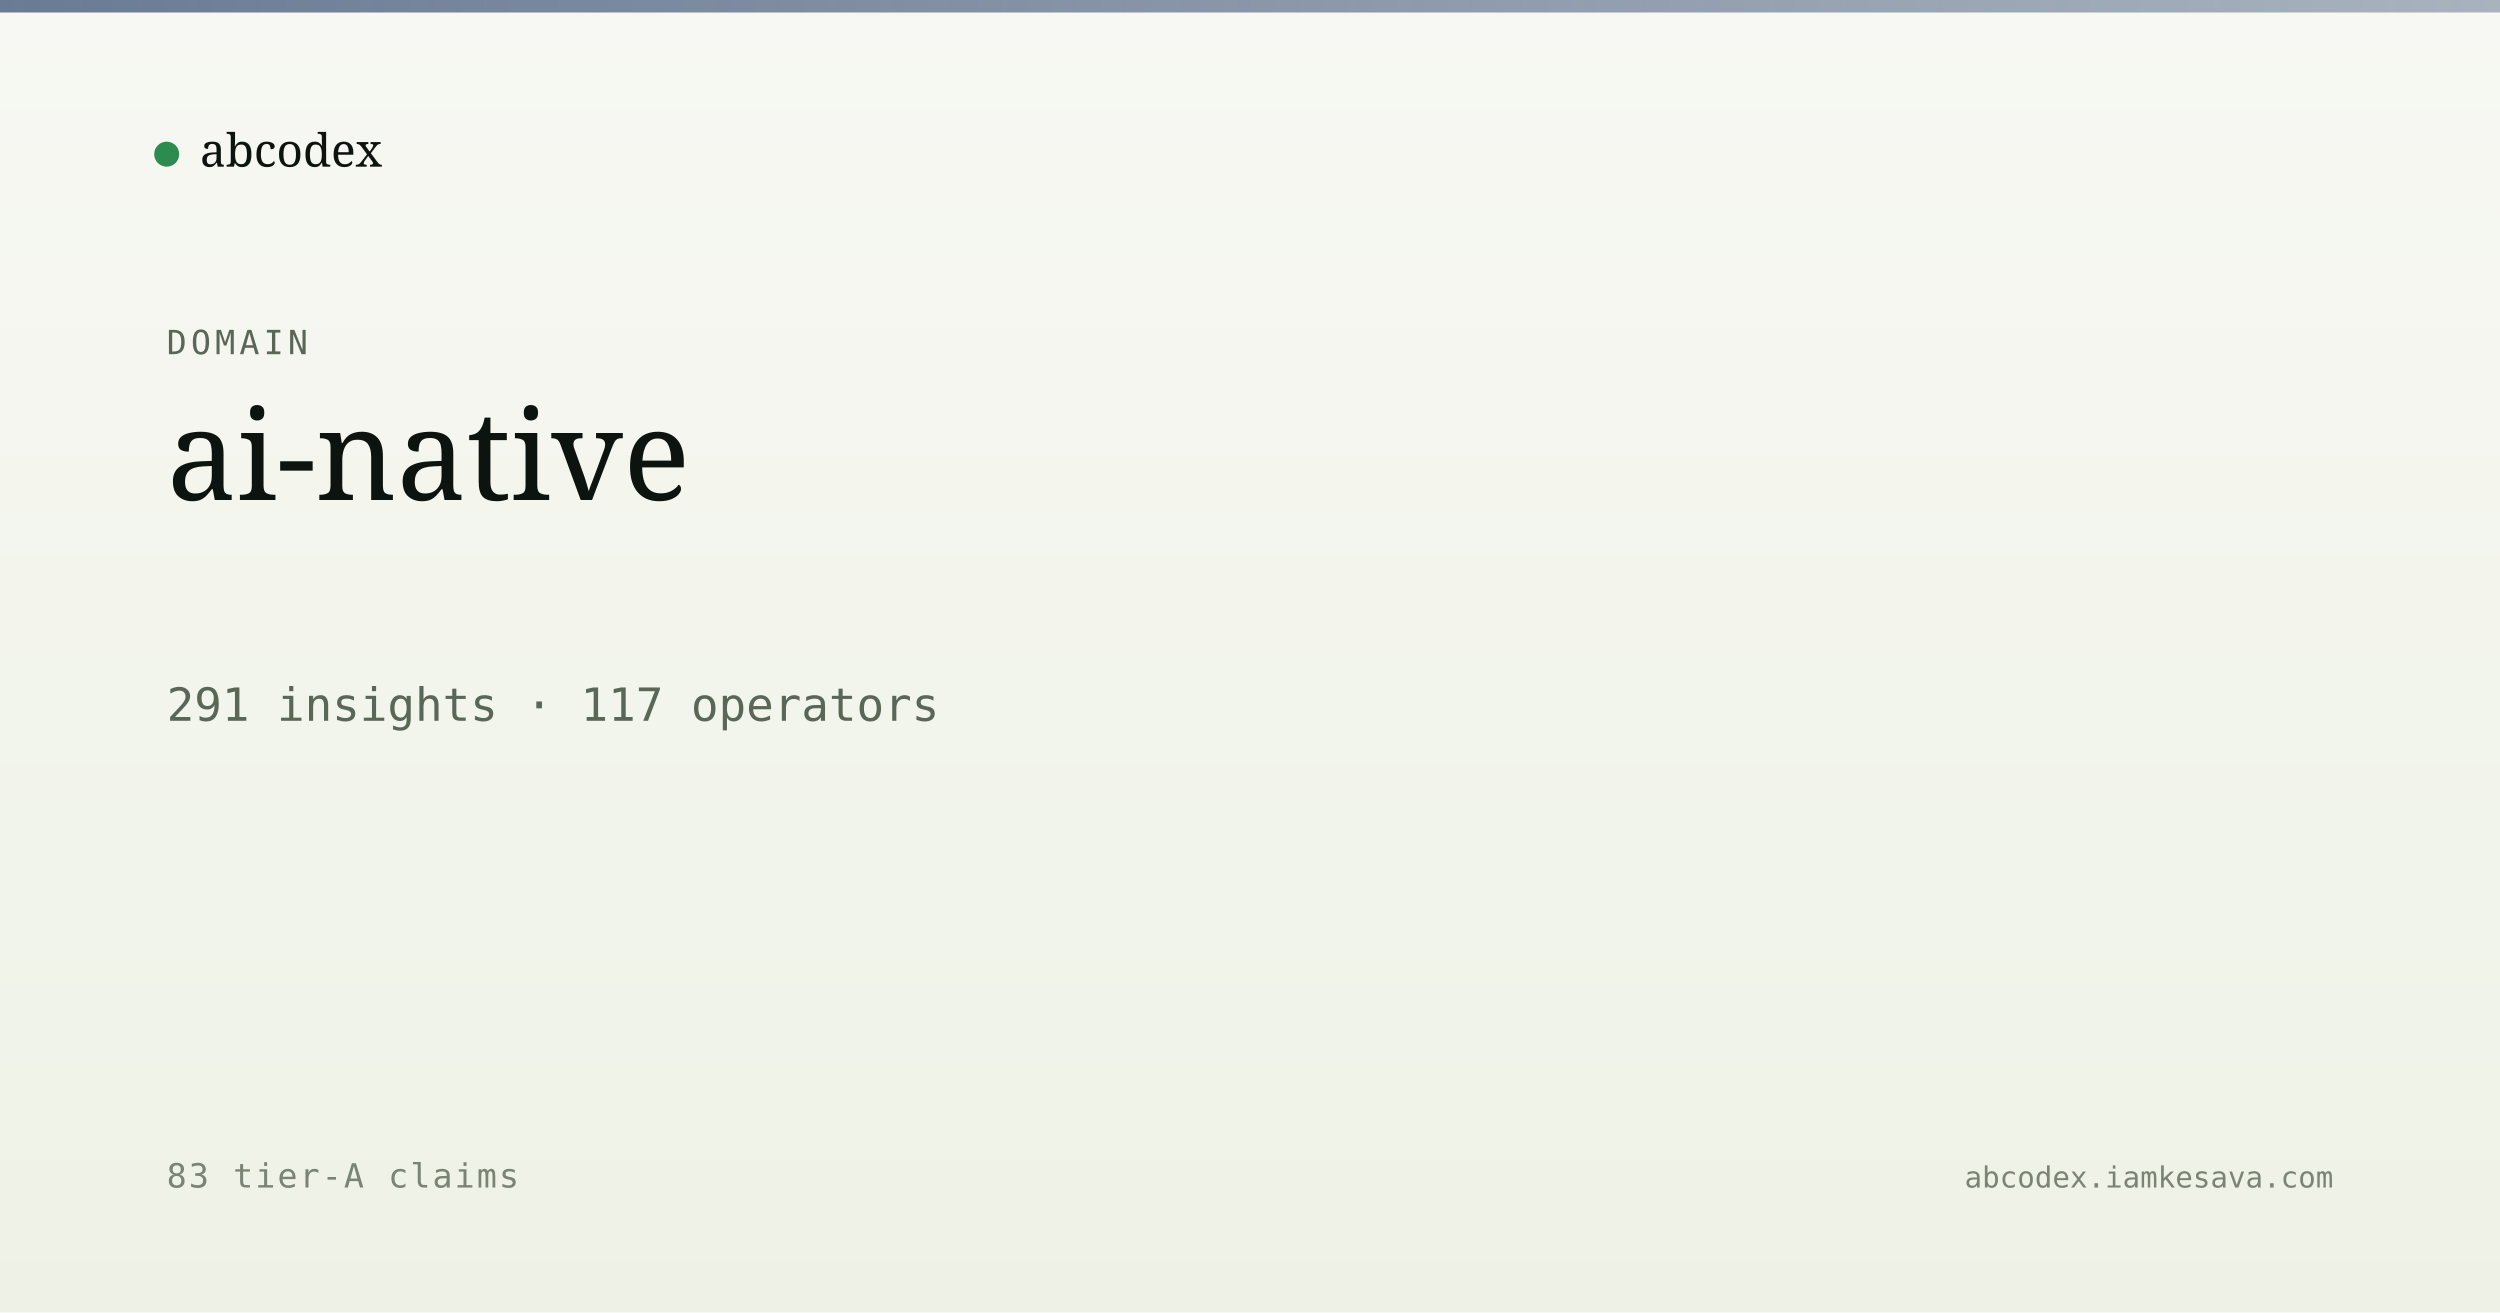
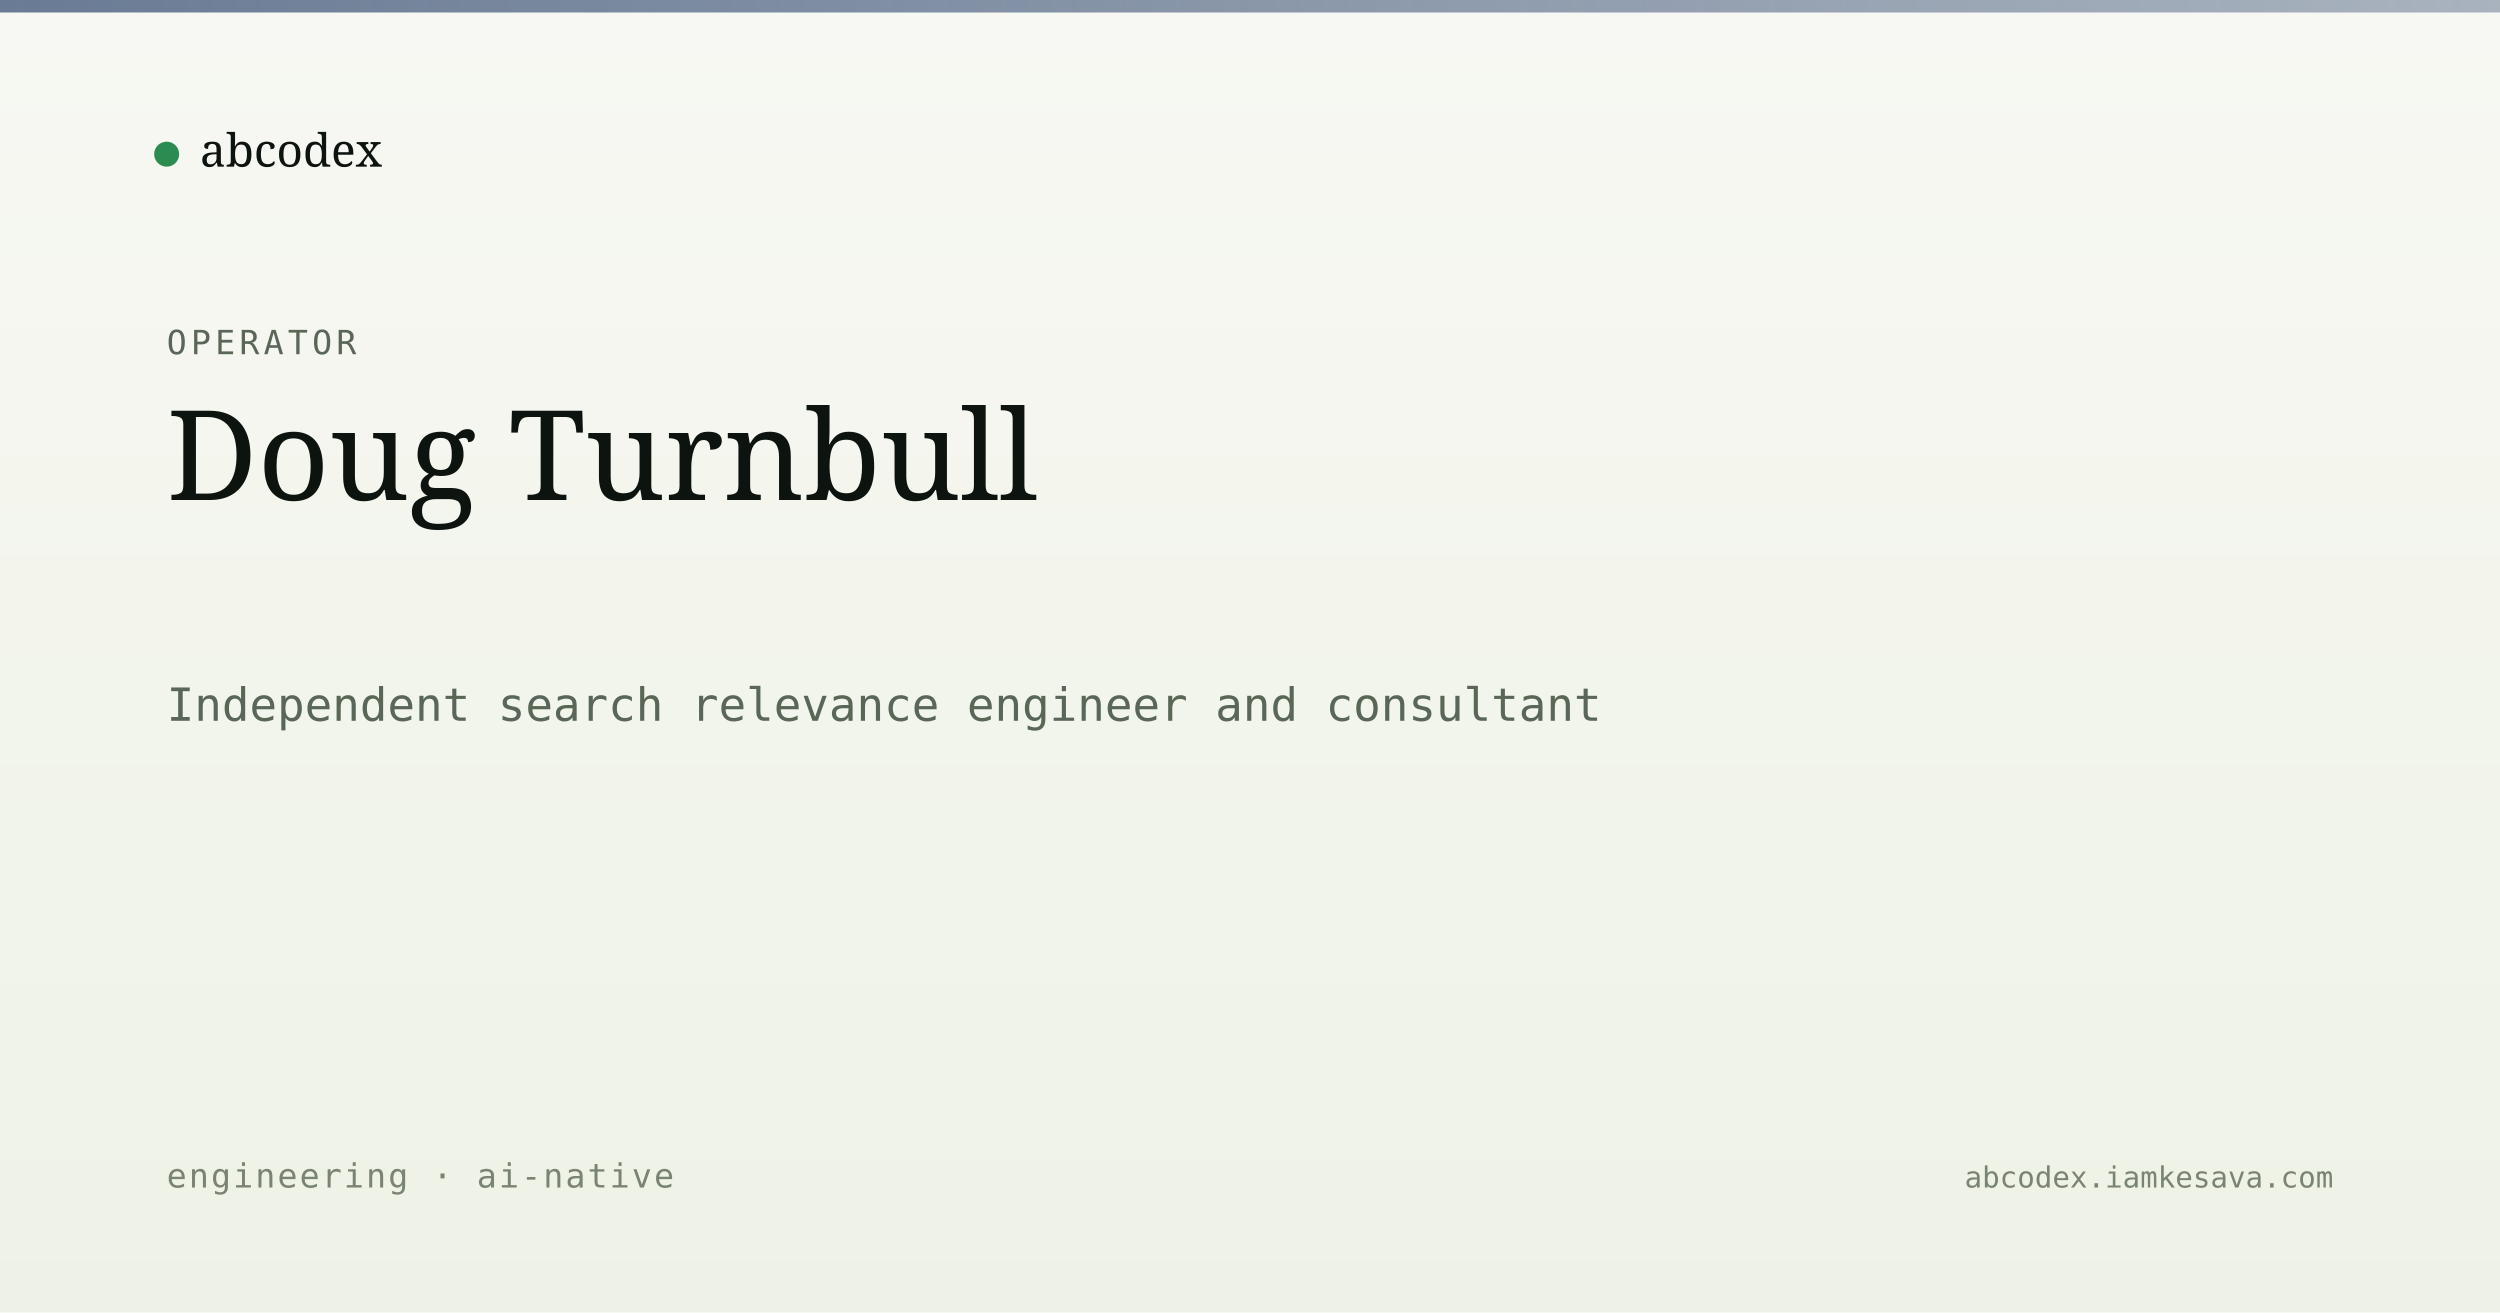
<svg xmlns="http://www.w3.org/2000/svg" viewBox="0 0 1200 630" width="1200" height="630">
  <defs>
    <linearGradient id="bg" x1="0" y1="0" x2="0" y2="1">
      <stop offset="0" stop-color="#f7f8f3" />
      <stop offset="1" stop-color="#eef2e6" />
    </linearGradient>
    <linearGradient id="band" x1="0" y1="0" x2="1" y2="0">
      <stop offset="0" stop-color="#5a6d8a" stop-opacity="0.9" />
      <stop offset="1" stop-color="#5a6d8a" stop-opacity="0.5" />
    </linearGradient>
  </defs>
  <rect width="1200" height="630" fill="url(#bg)" />
  <rect x="0" y="0" width="1200" height="6" fill="url(#band)" />
  <g transform="translate(80, 60)">
    <circle cx="0" cy="14" r="6" fill="#2c8b4f" />
    <text x="16" y="20" font-family="Newsreader, serif" font-size="22" fill="#0d1410">abcodex</text>
  </g>
-   <text x="80" y="170" font-family="JetBrains Mono, monospace" font-size="16" fill="#5a6757" letter-spacing="2">DOMAIN</text>
-   <text x="80" y="240" font-family="Newsreader, serif" font-size="60" font-weight="500" fill="#0d1410">ai-native</text>
-   <text x="80" y="346" font-family="JetBrains Mono, monospace" font-size="22" fill="#5a6757">291 insights · 117 operators</text>
-   <text x="80" y="570" font-family="JetBrains Mono, monospace" font-size="16" fill="#7a8474" letter-spacing="1">83 tier-A claims</text>
+   <text x="80" y="170" font-family="JetBrains Mono, monospace" font-size="16" fill="#5a6757" letter-spacing="2">OPERATOR</text>
+   <text x="80" y="240" font-family="Newsreader, serif" font-size="60" font-weight="500" fill="#0d1410">Doug Turnbull</text>
+   <text x="80" y="346" font-family="JetBrains Mono, monospace" font-size="22" fill="#5a6757">Independent search relevance engineer and consultant</text>
+   <text x="80" y="570" font-family="JetBrains Mono, monospace" font-size="16" fill="#7a8474" letter-spacing="1">engineering · ai-native</text>
  <text x="1120" y="570" text-anchor="end" font-family="JetBrains Mono, monospace" font-size="14" fill="#7a8474">abcodex.iamkesava.com</text>
</svg>
